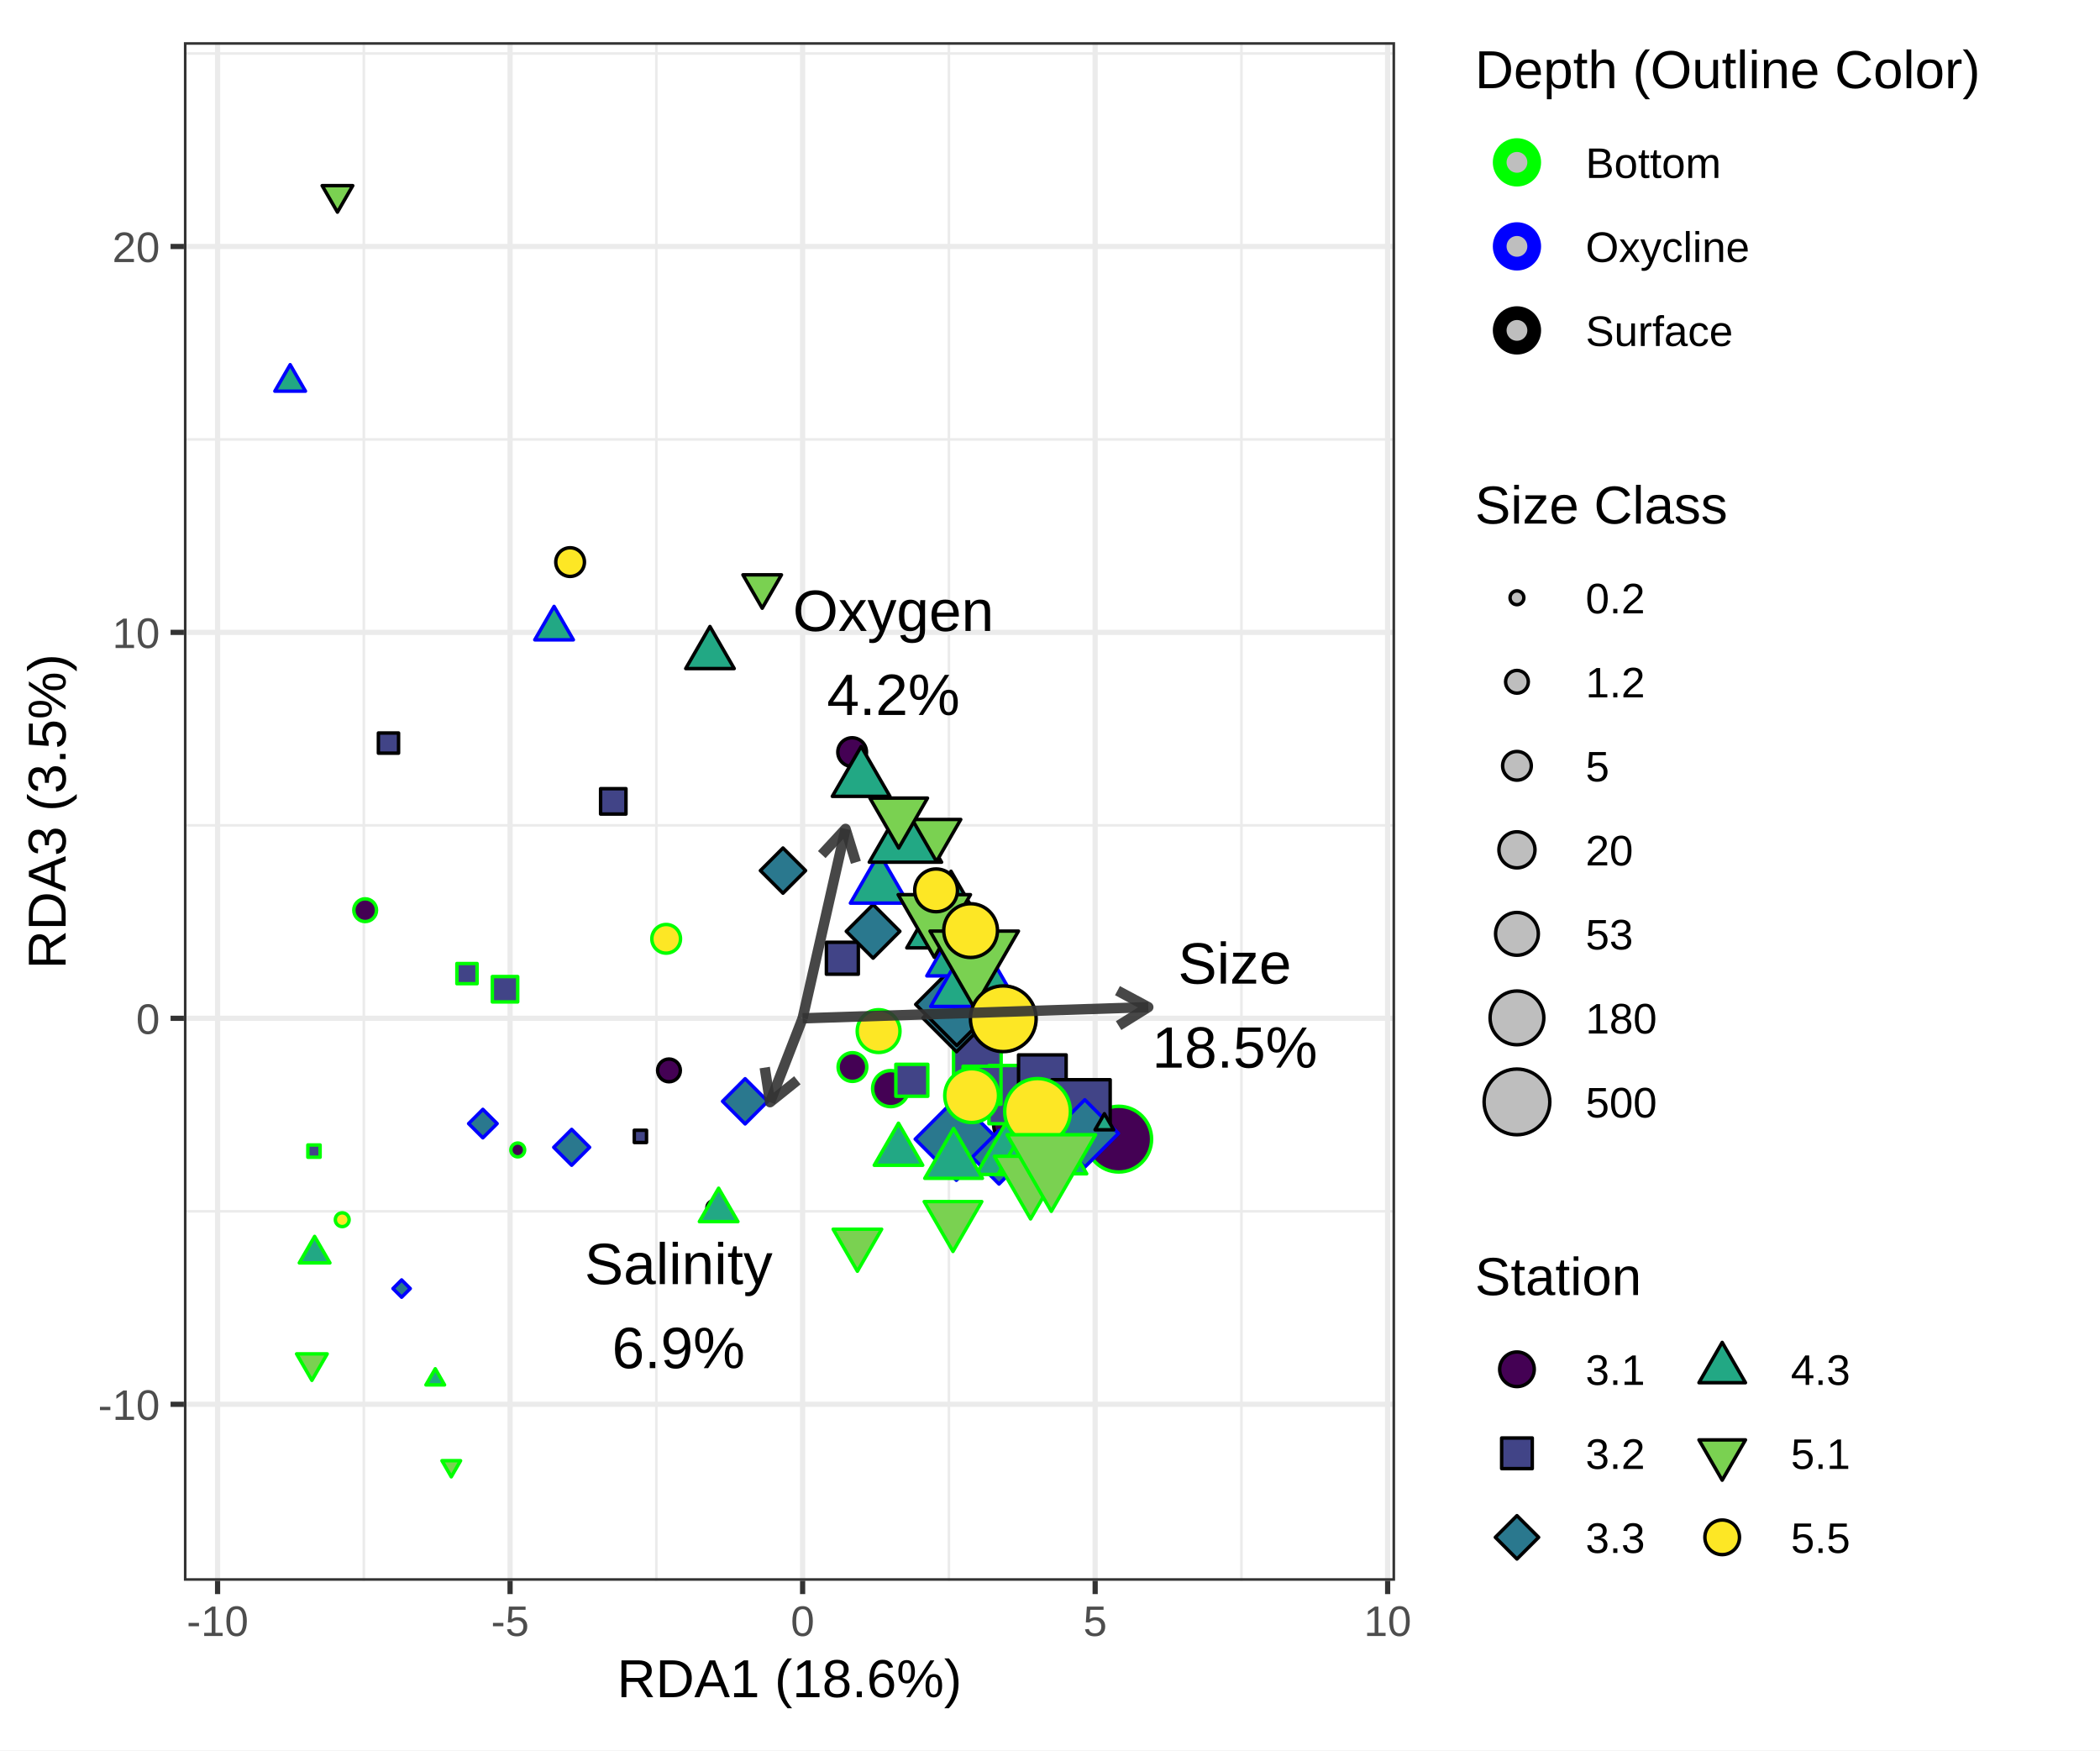
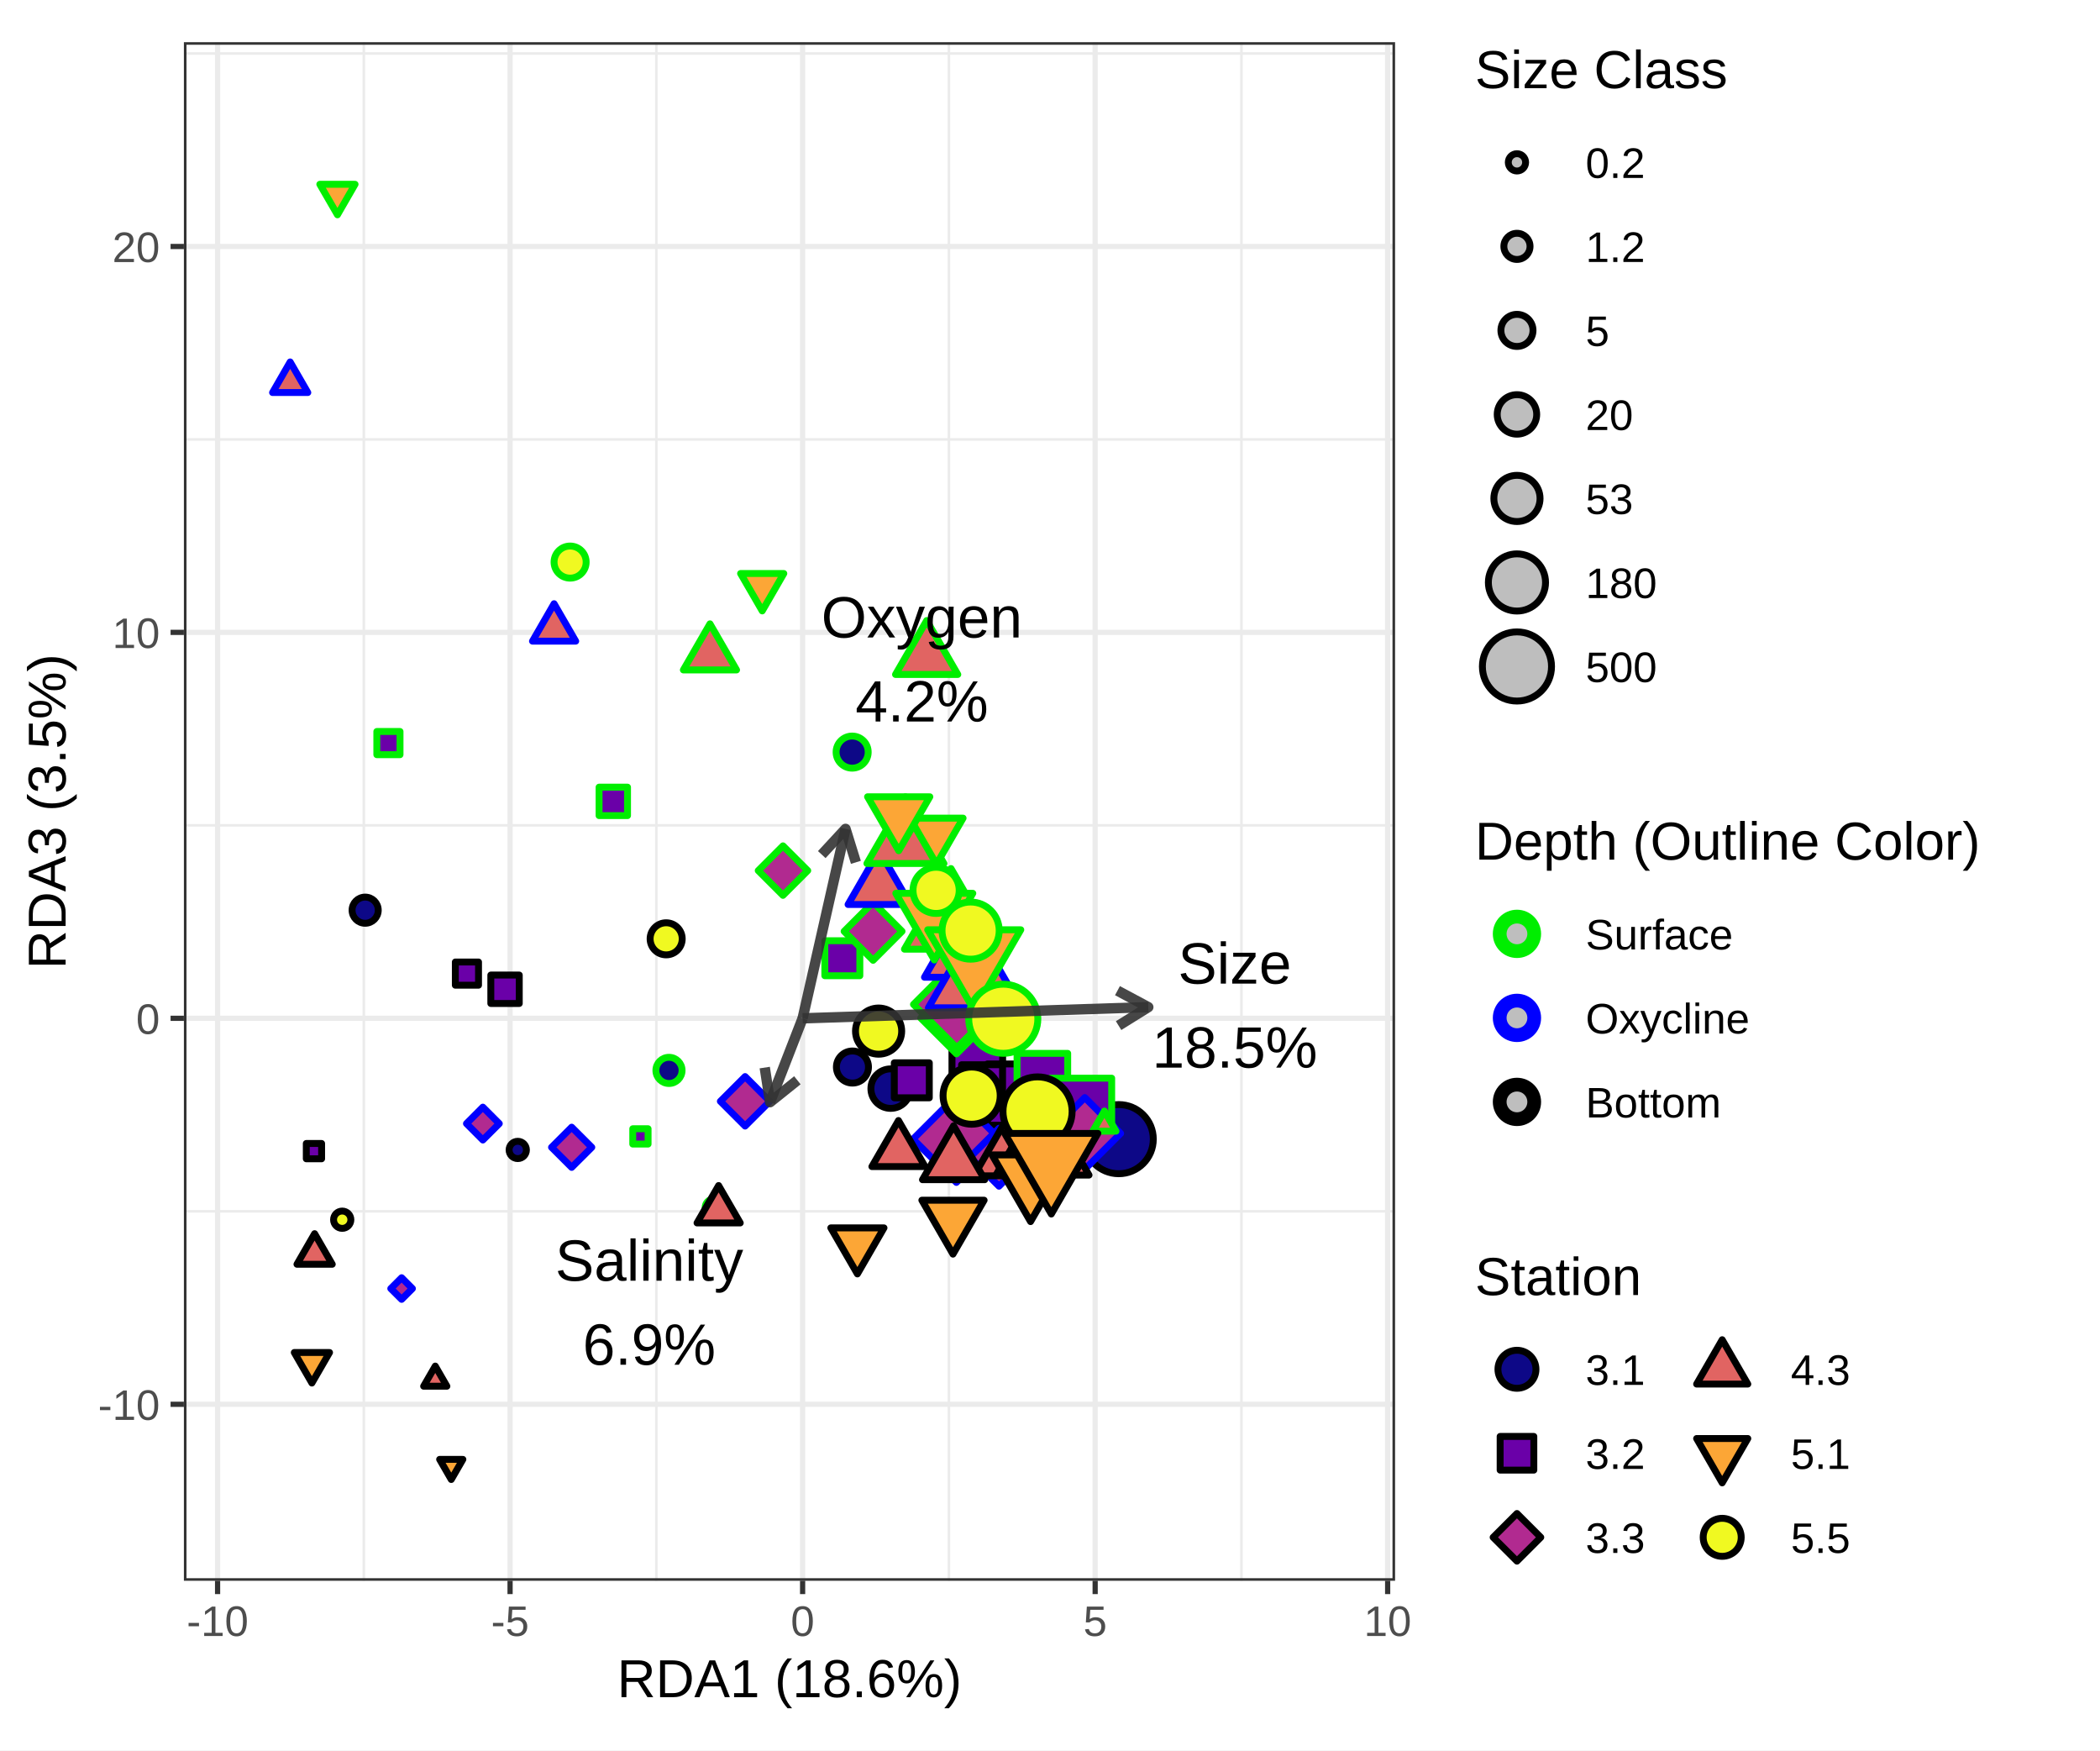
<svg xmlns="http://www.w3.org/2000/svg" class="svglite" width="432.00pt" height="360.00pt" viewBox="0 0 432.00 360.00" version="1.1" id="svg395">
  <defs id="defs4">
    <style type="text/css" id="style2">
    .svglite line, .svglite polyline, .svglite polygon, .svglite path, .svglite rect, .svglite circle {
      fill: none;
      stroke: #000000;
      stroke-linecap: round;
      stroke-linejoin: round;
      stroke-miterlimit: 10.00;
    }
    .svglite text {
      white-space: pre;
    }
  </style>
  </defs>
  <rect width="100%" height="100%" style="stroke: none; fill: #FFFFFF;" id="rect6" />
  <defs id="defs11">
    <clipPath id="cpMC4wMHw0MzIuMDB8MC4wMHwzNjAuMDA=">
      <rect x="0.00" y="0.00" width="432.00" height="360.00" id="rect8" />
    </clipPath>
  </defs>
  <g clip-path="url(#cpMC4wMHw0MzIuMDB8MC4wMHwzNjAuMDA=)" id="g13" />
  <defs id="defs18">
    <clipPath id="cpMC4wMHw0MzIuMDB8My4xOXwzNTYuODE=">
      <rect x="0" y="3.19" width="432.00" height="353.63" id="rect15" />
    </clipPath>
  </defs>
  <g clip-path="url(#cpMC4wMHw0MzIuMDB8My4xOXwzNTYuODE=)" id="g22">
    <rect x="0" y="3.19" width="432.00" height="353.63" style="stroke-width: 1.07; stroke: #FFFFFF; fill: #FFFFFF;" id="rect20" />
  </g>
  <g clip-path="url(#cpMC4wMHw0MzIuMDB8MC4wMHwzNjAuMDA=)" id="g24" />
  <defs id="defs29">
    <clipPath id="cpMzcuODN8Mjg2Ljk4fDguNjd8MzI1LjEx">
      <rect x="37.83" y="8.67" width="249.16" height="316.44" id="rect26" />
    </clipPath>
  </defs>
  <g clip-path="url(#cpMzcuODN8Mjg2Ljk4fDguNjd8MzI1LjEx)" id="g243">
    <rect x="37.83" y="8.67" width="249.16" height="316.44" style="stroke-width: 1.07; stroke: none; fill: #FFFFFF;" id="rect31" />
    <polyline points="37.83,249.12 286.98,249.12 " style="stroke-width: 0.53; stroke: #EBEBEB; stroke-linecap: butt;" id="polyline33" />
    <polyline points="37.83,169.75 286.98,169.75 " style="stroke-width: 0.53; stroke: #EBEBEB; stroke-linecap: butt;" id="polyline35" />
    <polyline points="37.83,90.37 286.98,90.37 " style="stroke-width: 0.53; stroke: #EBEBEB; stroke-linecap: butt;" id="polyline37" />
    <polyline points="37.83,11.00 286.98,11.00 " style="stroke-width: 0.53; stroke: #EBEBEB; stroke-linecap: butt;" id="polyline39" />
    <polyline points="74.85,325.11 74.85,8.67 " style="stroke-width: 0.53; stroke: #EBEBEB; stroke-linecap: butt;" id="polyline41" />
    <polyline points="135.02,325.11 135.02,8.67 " style="stroke-width: 0.53; stroke: #EBEBEB; stroke-linecap: butt;" id="polyline43" />
    <polyline points="195.20,325.11 195.20,8.67 " style="stroke-width: 0.53; stroke: #EBEBEB; stroke-linecap: butt;" id="polyline45" />
    <polyline points="255.38,325.11 255.38,8.67 " style="stroke-width: 0.53; stroke: #EBEBEB; stroke-linecap: butt;" id="polyline47" />
    <polyline points="37.83,288.81 286.98,288.81 " style="stroke-width: 1.07; stroke: #EBEBEB; stroke-linecap: butt;" id="polyline49" />
    <polyline points="37.83,209.43 286.98,209.43 " style="stroke-width: 1.07; stroke: #EBEBEB; stroke-linecap: butt;" id="polyline51" />
    <polyline points="37.83,130.06 286.98,130.06 " style="stroke-width: 1.07; stroke: #EBEBEB; stroke-linecap: butt;" id="polyline53" />
    <polyline points="37.83,50.69 286.98,50.69 " style="stroke-width: 1.07; stroke: #EBEBEB; stroke-linecap: butt;" id="polyline55" />
    <polyline points="44.76,325.11 44.76,8.67 " style="stroke-width: 1.07; stroke: #EBEBEB; stroke-linecap: butt;" id="polyline57" />
    <polyline points="104.93,325.11 104.93,8.67 " style="stroke-width: 1.07; stroke: #EBEBEB; stroke-linecap: butt;" id="polyline59" />
    <polyline points="165.11,325.11 165.11,8.67 " style="stroke-width: 1.07; stroke: #EBEBEB; stroke-linecap: butt;" id="polyline61" />
    <polyline points="225.29,325.11 225.29,8.67 " style="stroke-width: 1.07; stroke: #EBEBEB; stroke-linecap: butt;" id="polyline63" />
    <polyline points="285.46,325.11 285.46,8.67 " style="stroke-width: 1.07; stroke: #EBEBEB; stroke-linecap: butt;" id="polyline65" />
-     <circle cx="106.51" cy="236.50" r="1.42" style="stroke-width: 0.71; stroke: #00FF00; fill: #440154;" id="circle67" />
-     <circle cx="75.12" cy="187.19" r="2.34" style="stroke-width: 0.71; stroke: #00FF00; fill: #440154;" id="circle69" />
-     <circle cx="216.68" cy="230.78" r="5.53" style="stroke-width: 0.71; stroke: #00FF00; fill: #440154;" id="circle71" />
-     <circle cx="183.22" cy="223.89" r="3.71" style="stroke-width: 0.71; stroke: #00FF00; fill: #440154;" id="circle73" />
-     <circle cx="175.36" cy="219.45" r="2.95" style="stroke-width: 0.71; stroke: #00FF00; fill: #440154;" id="circle75" />
-     <circle cx="230.14" cy="234.28" r="6.76" style="stroke-width: 0.71; stroke: #00FF00; fill: #440154;" id="circle77" />
-     <circle cx="218.06" cy="229.11" r="4.40" style="stroke-width: 0.71; stroke: #00FF00; fill: #440154;" id="circle79" />
-     <circle cx="146.84" cy="248.36" r="1.42" style="stroke-width: 0.71; fill: #440154;" id="circle81" />
-     <circle cx="137.62" cy="220.14" r="2.34" style="stroke-width: 0.71; fill: #440154;" id="circle83" />
-     <circle cx="209.91" cy="231.07" r="5.53" style="stroke-width: 0.71; fill: #440154;" id="circle85" />
-     <circle cx="219.60" cy="227.42" r="3.71" style="stroke-width: 0.71; fill: #440154;" id="circle87" />
-     <circle cx="175.30" cy="154.68" r="2.95" style="stroke-width: 0.71; fill: #440154;" id="circle89" />
-     <rect x="63.33" y="235.48" width="2.52" height="2.52" style="stroke-width: 0.71; stroke: #00FF00; fill: #414487;" id="rect91" />
-     <rect x="93.99" y="198.16" width="4.15" height="4.15" style="stroke-width: 0.71; stroke: #00FF00; fill: #414487;" id="rect93" />
-     <rect x="196.16" y="211.90" width="9.79" height="9.79" style="stroke-width: 0.71; stroke: #00FF00; fill: #414487;" id="rect95" />
-     <rect x="184.29" y="218.89" width="6.57" height="6.57" style="stroke-width: 0.71; stroke: #00FF00; fill: #414487;" id="rect97" />
-     <rect x="101.28" y="200.84" width="5.22" height="5.22" style="stroke-width: 0.71; stroke: #00FF00; fill: #414487;" id="rect99" />
-     <rect x="203.44" y="219.13" width="11.98" height="11.98" style="stroke-width: 0.71; stroke: #00FF00; fill: #414487;" id="rect101" />
-     <rect x="198.12" y="219.29" width="7.80" height="7.80" style="stroke-width: 0.71; stroke: #00FF00; fill: #414487;" id="rect103" />
-     <rect x="130.48" y="232.45" width="2.52" height="2.52" style="stroke-width: 0.71; fill: #414487;" id="rect105" />
-     <rect x="77.84" y="150.75" width="4.15" height="4.15" style="stroke-width: 0.71; fill: #414487;" id="rect107" />
-     <rect x="209.53" y="216.95" width="9.79" height="9.79" style="stroke-width: 0.71; fill: #414487;" id="rect109" />
-     <rect x="170.00" y="193.79" width="6.57" height="6.57" style="stroke-width: 0.71; fill: #414487;" id="rect111" />
-     <rect x="123.55" y="162.20" width="5.22" height="5.22" style="stroke-width: 0.71; fill: #414487;" id="rect113" />
-     <rect x="216.40" y="222.06" width="11.98" height="11.98" style="stroke-width: 0.71; fill: #414487;" id="rect115" />
-     <rect x="197.27" y="204.58" width="7.80" height="7.80" style="stroke-width: 0.71; fill: #414487;" id="rect117" />
-     <polygon points="82.62,266.79 84.40,265.01 82.62,263.23 80.84,265.01 " style="stroke-width: 0.71; stroke: #0000FF; fill: #2A788E;" id="polygon119" />
-     <polygon points="99.33,234.01 102.27,231.08 99.33,228.15 96.40,231.08 " style="stroke-width: 0.71; stroke: #0000FF; fill: #2A788E;" id="polygon121" />
-     <polygon points="223.16,240.03 230.08,233.10 223.16,226.18 216.23,233.10 " style="stroke-width: 0.71; stroke: #0000FF; fill: #2A788E;" id="polygon123" />
-     <polygon points="153.28,231.15 157.93,226.50 153.28,221.85 148.64,226.50 " style="stroke-width: 0.71; stroke: #0000FF; fill: #2A788E;" id="polygon125" />
-     <polygon points="117.60,239.65 121.29,235.96 117.60,232.27 113.91,235.96 " style="stroke-width: 0.71; stroke: #0000FF; fill: #2A788E;" id="polygon127" />
-     <polygon points="196.74,242.74 205.21,234.27 196.74,225.80 188.27,234.27 " style="stroke-width: 0.71; stroke: #0000FF; fill: #2A788E;" id="polygon129" />
-     <polygon points="205.51,243.51 211.03,238.00 205.51,232.48 200.00,238.00 " style="stroke-width: 0.71; stroke: #0000FF; fill: #2A788E;" id="polygon131" />
-     <polygon points="196.77,216.30 203.70,209.37 196.77,202.45 189.85,209.37 " style="stroke-width: 0.71; fill: #2A788E;" id="polygon133" />
-     <polygon points="161.07,183.70 165.72,179.05 161.07,174.40 156.42,179.05 " style="stroke-width: 0.71; fill: #2A788E;" id="polygon135" />
-     <polygon points="196.83,215.04 205.30,206.57 196.83,198.11 188.37,206.57 " style="stroke-width: 0.71; fill: #2A788E;" id="polygon137" />
-     <polygon points="179.61,197.06 185.12,191.54 179.61,186.03 174.09,191.54 " style="stroke-width: 0.71; fill: #2A788E;" id="polygon139" />
-     <polygon points="89.54,281.50 91.45,284.82 87.62,284.82 " style="stroke-width: 0.71; stroke: #00FF00; fill: #22A884;" id="polygon141" />
-     <polygon points="64.72,254.28 67.87,259.73 61.57,259.73 " style="stroke-width: 0.71; stroke: #00FF00; fill: #22A884;" id="polygon143" />
-     <polygon points="208.27,228.65 215.71,241.54 200.82,241.54 " style="stroke-width: 0.71; stroke: #00FF00; fill: #22A884;" id="polygon145" />
-     <polygon points="184.83,231.00 189.82,239.65 179.84,239.65 " style="stroke-width: 0.71; stroke: #00FF00; fill: #22A884;" id="polygon147" />
-     <polygon points="147.83,244.37 151.80,251.24 143.87,251.24 " style="stroke-width: 0.71; stroke: #00FF00; fill: #22A884;" id="polygon149" />
-     <polygon points="214.46,225.64 223.55,241.40 205.36,241.40 " style="stroke-width: 0.71; stroke: #00FF00; fill: #22A884;" id="polygon151" />
-     <polygon points="196.17,232.08 202.10,242.34 190.24,242.34 " style="stroke-width: 0.71; stroke: #00FF00; fill: #22A884;" id="polygon153" />
-     <polygon points="59.69,75.00 62.84,80.45 56.54,80.45 " style="stroke-width: 0.71; stroke: #0000FF; fill: #22A884;" id="polygon155" />
-     <polygon points="198.10,187.81 205.54,200.70 190.66,200.70 " style="stroke-width: 0.71; stroke: #0000FF; fill: #22A884;" id="polygon157" />
-     <polygon points="113.98,124.71 117.95,131.59 110.01,131.59 " style="stroke-width: 0.71; stroke: #0000FF; fill: #22A884;" id="polygon159" />
-     <polygon points="200.55,191.23 209.65,206.99 191.46,206.99 " style="stroke-width: 0.71; stroke: #0000FF; fill: #22A884;" id="polygon161" />
-     <polygon points="180.86,175.48 186.79,185.74 174.94,185.74 " style="stroke-width: 0.71; stroke: #0000FF; fill: #22A884;" id="polygon163" />
-     <polygon points="227.19,229.05 229.10,232.36 225.27,232.36 " style="stroke-width: 0.71; fill: #22A884;" id="polygon165" />
-     <polygon points="186.26,164.43 193.70,177.32 178.82,177.32 " style="stroke-width: 0.71; fill: #22A884;" id="polygon167" />
-     <polygon points="146.05,128.85 151.04,137.50 141.06,137.50 " style="stroke-width: 0.71; fill: #22A884;" id="polygon169" />
-     <polygon points="195.64,179.18 204.74,194.94 186.54,194.94 " style="stroke-width: 0.71; fill: #22A884;" id="polygon171" />
-     <polygon points="177.15,153.52 183.07,163.78 171.22,163.78 " style="stroke-width: 0.71; fill: #22A884;" id="polygon173" />
-     <polygon points="69.42,43.63 72.57,38.18 66.27,38.18 " style="stroke-width: 0.71; fill: #7AD151;" id="polygon175" />
-     <polygon points="192.20,196.89 199.64,184.00 184.76,184.00 " style="stroke-width: 0.71; fill: #7AD151;" id="polygon177" />
-     <polygon points="192.65,177.18 197.64,168.53 187.65,168.53 " style="stroke-width: 0.71; fill: #7AD151;" id="polygon179" />
-     <polygon points="156.80,125.09 160.76,118.22 152.83,118.22 " style="stroke-width: 0.71; fill: #7AD151;" id="polygon181" />
-     <polygon points="200.41,207.25 209.51,191.49 191.32,191.49 " style="stroke-width: 0.71; fill: #7AD151;" id="polygon183" />
-     <polygon points="184.88,174.41 190.80,164.14 178.95,164.14 " style="stroke-width: 0.71; fill: #7AD151;" id="polygon185" />
-     <circle cx="70.40" cy="250.85" r="1.42" style="stroke-width: 0.71; stroke: #00FF00; fill: #FDE725;" id="circle187" />
-     <circle cx="199.88" cy="225.33" r="5.53" style="stroke-width: 0.71; stroke: #00FF00; fill: #FDE725;" id="circle189" />
-     <circle cx="137.04" cy="193.08" r="2.95" style="stroke-width: 0.71; stroke: #00FF00; fill: #FDE725;" id="circle191" />
-     <circle cx="213.44" cy="228.58" r="6.76" style="stroke-width: 0.71; stroke: #00FF00; fill: #FDE725;" id="circle193" />
-     <circle cx="180.74" cy="212.06" r="4.40" style="stroke-width: 0.71; stroke: #00FF00; fill: #FDE725;" id="circle195" />
-     <circle cx="199.67" cy="191.39" r="5.53" style="stroke-width: 0.71; fill: #FDE725;" id="circle197" />
-     <circle cx="117.28" cy="115.60" r="2.95" style="stroke-width: 0.71; fill: #FDE725;" id="circle199" />
-     <circle cx="206.39" cy="209.52" r="6.76" style="stroke-width: 0.71; fill: #FDE725;" id="circle201" />
-     <circle cx="192.57" cy="183.11" r="4.40" style="stroke-width: 0.71; fill: #FDE725;" id="circle203" />
-     <polygon points="92.83,303.73 94.75,300.41 90.92,300.41 " style="stroke-width: 0.71; stroke: #00FF00; fill: #7AD151;" id="polygon205" />
-     <polygon points="212.00,250.69 219.44,237.80 204.56,237.80 " style="stroke-width: 0.71; stroke: #00FF00; fill: #7AD151;" id="polygon207" />
-     <polygon points="64.16,283.89 67.31,278.44 61.01,278.44 " style="stroke-width: 0.71; stroke: #00FF00; fill: #7AD151;" id="polygon209" />
-     <polygon points="176.38,261.45 181.37,252.80 171.39,252.80 " style="stroke-width: 0.71; stroke: #00FF00; fill: #7AD151;" id="polygon211" />
-     <polygon points="216.27,249.13 225.37,233.37 207.17,233.37 " style="stroke-width: 0.71; stroke: #00FF00; fill: #7AD151;" id="polygon213" />
-     <polygon points="196.04,257.38 201.97,247.12 190.12,247.12 " style="stroke-width: 0.71; stroke: #00FF00; fill: #7AD151;" id="polygon215" />
+     <circle cx="106.51" cy="236.50" r="1.78" style="stroke-width: 1.42; fill: #0D0887;" id="circle67" />
+     <circle cx="75.12" cy="187.19" r="2.69" style="stroke-width: 1.42; fill: #0D0887;" id="circle69" />
+     <circle cx="216.68" cy="230.78" r="5.88" style="stroke-width: 1.42; fill: #0D0887;" id="circle71" />
+     <circle cx="183.22" cy="223.89" r="4.06" style="stroke-width: 1.42; fill: #0D0887;" id="circle73" />
+     <circle cx="175.36" cy="219.45" r="3.30" style="stroke-width: 1.42; fill: #0D0887;" id="circle75" />
+     <circle cx="230.14" cy="234.28" r="7.11" style="stroke-width: 1.42; fill: #0D0887;" id="circle77" />
+     <circle cx="218.06" cy="229.11" r="4.75" style="stroke-width: 1.42; fill: #0D0887;" id="circle79" />
+     <circle cx="146.84" cy="248.36" r="1.78" style="stroke-width: 1.42; stroke: #00EE00; fill: #0D0887;" id="circle81" />
+     <circle cx="137.62" cy="220.14" r="2.69" style="stroke-width: 1.42; stroke: #00EE00; fill: #0D0887;" id="circle83" />
+     <circle cx="209.91" cy="231.07" r="5.88" style="stroke-width: 1.42; stroke: #00EE00; fill: #0D0887;" id="circle85" />
+     <circle cx="219.60" cy="227.42" r="4.06" style="stroke-width: 1.42; stroke: #00EE00; fill: #0D0887;" id="circle87" />
+     <circle cx="175.30" cy="154.68" r="3.30" style="stroke-width: 1.42; stroke: #00EE00; fill: #0D0887;" id="circle89" />
+     <rect x="63.01" y="235.17" width="3.15" height="3.15" style="stroke-width: 1.42; fill: #6A00A8;" id="rect91" />
+     <rect x="93.67" y="197.85" width="4.77" height="4.77" style="stroke-width: 1.42; fill: #6A00A8;" id="rect93" />
+     <rect x="195.84" y="211.58" width="10.42" height="10.42" style="stroke-width: 1.42; fill: #6A00A8;" id="rect95" />
+     <rect x="183.97" y="218.58" width="7.20" height="7.20" style="stroke-width: 1.42; fill: #6A00A8;" id="rect97" />
+     <rect x="100.97" y="200.53" width="5.85" height="5.85" style="stroke-width: 1.42; fill: #6A00A8;" id="rect99" />
+     <rect x="203.12" y="218.82" width="12.60" height="12.60" style="stroke-width: 1.42; fill: #6A00A8;" id="rect101" />
+     <rect x="197.81" y="218.98" width="8.43" height="8.43" style="stroke-width: 1.42; fill: #6A00A8;" id="rect103" />
+     <rect x="130.17" y="232.14" width="3.15" height="3.15" style="stroke-width: 1.42; stroke: #00EE00; fill: #6A00A8;" id="rect105" />
+     <rect x="77.52" y="150.44" width="4.77" height="4.77" style="stroke-width: 1.42; stroke: #00EE00; fill: #6A00A8;" id="rect107" />
+     <rect x="209.22" y="216.64" width="10.42" height="10.42" style="stroke-width: 1.42; stroke: #00EE00; fill: #6A00A8;" id="rect109" />
+     <rect x="169.68" y="193.47" width="7.20" height="7.20" style="stroke-width: 1.42; stroke: #00EE00; fill: #6A00A8;" id="rect111" />
+     <rect x="123.24" y="161.89" width="5.85" height="5.85" style="stroke-width: 1.42; stroke: #00EE00; fill: #6A00A8;" id="rect113" />
+     <rect x="216.09" y="221.74" width="12.60" height="12.60" style="stroke-width: 1.42; stroke: #00EE00; fill: #6A00A8;" id="rect115" />
+     <rect x="196.96" y="204.26" width="8.43" height="8.43" style="stroke-width: 1.42; stroke: #00EE00; fill: #6A00A8;" id="rect117" />
+     <polygon points="82.62,267.23 84.84,265.01 82.62,262.78 80.39,265.01 " style="stroke-width: 1.42; stroke: #0000FF; fill: #B12A90;" id="polygon119" />
+     <polygon points="99.33,234.46 102.71,231.08 99.33,227.70 95.96,231.08 " style="stroke-width: 1.42; stroke: #0000FF; fill: #B12A90;" id="polygon121" />
+     <polygon points="223.16,240.47 230.53,233.10 223.16,225.73 215.79,233.10 " style="stroke-width: 1.42; stroke: #0000FF; fill: #B12A90;" id="polygon123" />
+     <polygon points="153.28,231.59 158.37,226.50 153.28,221.41 148.19,226.50 " style="stroke-width: 1.42; stroke: #0000FF; fill: #B12A90;" id="polygon125" />
+     <polygon points="117.60,240.09 121.74,235.96 117.60,231.82 113.46,235.96 " style="stroke-width: 1.42; stroke: #0000FF; fill: #B12A90;" id="polygon127" />
+     <polygon points="196.74,243.18 205.65,234.27 196.74,225.36 187.83,234.27 " style="stroke-width: 1.42; stroke: #0000FF; fill: #B12A90;" id="polygon129" />
+     <polygon points="205.51,243.96 211.47,238.00 205.51,232.04 199.55,238.00 " style="stroke-width: 1.42; stroke: #0000FF; fill: #B12A90;" id="polygon131" />
+     <polygon points="196.77,216.74 204.14,209.37 196.77,202.00 189.40,209.37 " style="stroke-width: 1.42; stroke: #00EE00; fill: #B12A90;" id="polygon133" />
+     <polygon points="161.07,184.14 166.16,179.05 161.07,173.96 155.98,179.05 " style="stroke-width: 1.42; stroke: #00EE00; fill: #B12A90;" id="polygon135" />
+     <polygon points="196.83,215.49 205.75,206.57 196.83,197.66 187.92,206.57 " style="stroke-width: 1.42; stroke: #00EE00; fill: #B12A90;" id="polygon137" />
+     <polygon points="179.61,197.50 185.56,191.54 179.61,185.58 173.65,191.54 " style="stroke-width: 1.42; stroke: #00EE00; fill: #B12A90;" id="polygon139" />
+     <polygon points="89.54,280.95 91.93,285.09 87.15,285.09 " style="stroke-width: 1.42; fill: #E16462;" id="polygon141" />
+     <polygon points="64.72,253.72 68.35,260.01 61.09,260.01 " style="stroke-width: 1.42; fill: #E16462;" id="polygon143" />
+     <polygon points="208.27,228.10 216.18,241.82 200.35,241.82 " style="stroke-width: 1.42; fill: #E16462;" id="polygon145" />
+     <polygon points="184.83,230.45 190.30,239.92 179.36,239.92 " style="stroke-width: 1.42; fill: #E16462;" id="polygon147" />
+     <polygon points="147.83,243.82 152.28,251.51 143.39,251.51 " style="stroke-width: 1.42; fill: #E16462;" id="polygon149" />
+     <polygon points="214.46,225.08 224.03,241.67 204.88,241.67 " style="stroke-width: 1.42; fill: #E16462;" id="polygon151" />
+     <polygon points="196.17,231.53 202.57,242.62 189.77,242.62 " style="stroke-width: 1.42; fill: #E16462;" id="polygon153" />
+     <polygon points="59.69,74.44 63.32,80.73 56.07,80.73 " style="stroke-width: 1.42; stroke: #0000FF; fill: #E16462;" id="polygon155" />
+     <polygon points="198.10,187.26 206.02,200.98 190.18,200.98 " style="stroke-width: 1.42; stroke: #0000FF; fill: #E16462;" id="polygon157" />
+     <polygon points="113.98,124.16 118.43,131.86 109.54,131.86 " style="stroke-width: 1.42; stroke: #0000FF; fill: #E16462;" id="polygon159" />
+     <polygon points="200.55,190.68 210.13,207.26 190.98,207.26 " style="stroke-width: 1.42; stroke: #0000FF; fill: #E16462;" id="polygon161" />
+     <polygon points="180.86,174.93 187.27,186.02 174.46,186.02 " style="stroke-width: 1.42; stroke: #0000FF; fill: #E16462;" id="polygon163" />
+     <polygon points="227.19,228.50 229.58,232.64 224.80,232.64 " style="stroke-width: 1.42; stroke: #00EE00; fill: #E16462;" id="polygon165" />
+     <polygon points="186.26,163.88 194.18,177.59 178.34,177.59 " style="stroke-width: 1.42; stroke: #00EE00; fill: #E16462;" id="polygon167" />
+     <polygon points="146.05,128.30 151.52,137.78 140.58,137.78 " style="stroke-width: 1.42; stroke: #00EE00; fill: #E16462;" id="polygon169" />
+     <polygon points="195.64,178.63 205.22,195.21 186.06,195.21 " style="stroke-width: 1.42; stroke: #00EE00; fill: #E16462;" id="polygon171" />
+     <polygon points="183.55,164.06 170.74,164.06 177.15,152.97 " style="fill:#e16462;stroke:#00ee00;stroke-width:1.42;stroke-linecap:round;stroke-linejoin:round;stroke-miterlimit:10" id="polygon173" transform="translate(13.48297,-25.34798)" />
+     <polygon points="69.42,44.18 73.04,37.90 65.79,37.90 " style="stroke-width: 1.42; stroke: #00EE00; fill: #FCA636;" id="polygon175" />
+     <polygon points="192.20,197.44 200.12,183.72 184.28,183.72 " style="stroke-width: 1.42; stroke: #00EE00; fill: #FCA636;" id="polygon177" />
+     <polygon points="192.65,177.73 198.12,168.26 187.18,168.26 " style="stroke-width: 1.42; stroke: #00EE00; fill: #FCA636;" id="polygon179" />
+     <polygon points="156.80,125.64 161.24,117.95 152.35,117.95 " style="stroke-width: 1.42; stroke: #00EE00; fill: #FCA636;" id="polygon181" />
+     <polygon points="200.41,207.80 209.99,191.22 190.84,191.22 " style="stroke-width: 1.42; stroke: #00EE00; fill: #FCA636;" id="polygon183" />
+     <polygon points="184.88,174.96 191.28,163.87 178.47,163.87 " style="stroke-width: 1.42; stroke: #00EE00; fill: #FCA636;" id="polygon185" />
+     <circle cx="70.40" cy="250.85" r="1.78" style="stroke-width: 1.42; fill: #F0F921;" id="circle187" />
+     <circle cx="199.88" cy="225.33" r="5.88" style="stroke-width: 1.42; fill: #F0F921;" id="circle189" />
+     <circle cx="137.04" cy="193.08" r="3.30" style="stroke-width: 1.42; fill: #F0F921;" id="circle191" />
+     <circle cx="213.44" cy="228.58" r="7.11" style="stroke-width: 1.42; fill: #F0F921;" id="circle193" />
+     <circle cx="180.74" cy="212.06" r="4.75" style="stroke-width: 1.42; fill: #F0F921;" id="circle195" />
+     <circle cx="199.67" cy="191.39" r="5.88" style="stroke-width: 1.42; stroke: #00EE00; fill: #F0F921;" id="circle197" />
+     <circle cx="117.28" cy="115.60" r="3.30" style="stroke-width: 1.42; stroke: #00EE00; fill: #F0F921;" id="circle199" />
+     <circle cx="206.39" cy="209.52" r="7.11" style="stroke-width: 1.42; stroke: #00EE00; fill: #F0F921;" id="circle201" />
+     <circle cx="192.57" cy="183.11" r="4.75" style="stroke-width: 1.42; stroke: #00EE00; fill: #F0F921;" id="circle203" />
+     <polygon points="92.83,304.28 95.22,300.14 90.44,300.14 " style="stroke-width: 1.42; fill: #FCA636;" id="polygon205" />
+     <polygon points="212.00,251.24 219.92,237.52 204.08,237.52 " style="stroke-width: 1.42; fill: #FCA636;" id="polygon207" />
+     <polygon points="64.16,284.44 67.79,278.16 60.54,278.16 " style="stroke-width: 1.42; fill: #FCA636;" id="polygon209" />
+     <polygon points="176.38,262.00 181.85,252.53 170.91,252.53 " style="stroke-width: 1.42; fill: #FCA636;" id="polygon211" />
+     <polygon points="216.27,249.68 225.84,233.10 206.69,233.10 " style="stroke-width: 1.42; fill: #FCA636;" id="polygon213" />
+     <polygon points="196.04,257.93 202.45,246.84 189.64,246.84 " style="stroke-width: 1.42; fill: #FCA636;" id="polygon215" />
    <line x1="165.11" y1="209.43" x2="158.41" y2="226.68" style="stroke-width: 2.13; stroke: #333333; stroke-opacity: 0.90; stroke-linecap: butt;" id="line217" />
    <polyline points="157.32,219.56 158.41,226.68 164.03,222.17 " style="stroke-width: 2.13; stroke: #333333; stroke-opacity: 0.90; stroke-linecap: butt;" id="polyline219" />
    <line x1="165.11" y1="209.43" x2="173.94" y2="170.47" style="stroke-width: 2.13; stroke: #333333; stroke-opacity: 0.90; stroke-linecap: butt;" id="line221" />
    <polyline points="176.07,177.35 173.94,170.47 169.05,175.76 " style="stroke-width: 2.13; stroke: #333333; stroke-opacity: 0.90; stroke-linecap: butt;" id="polyline223" />
    <line x1="165.11" y1="209.43" x2="236.22" y2="207.13" style="stroke-width: 2.13; stroke: #333333; stroke-opacity: 0.90; stroke-linecap: butt;" id="line225" />
    <polyline points="230.11,210.93 236.22,207.13 229.88,203.74 " style="stroke-width: 2.13; stroke: #333333; stroke-opacity: 0.90; stroke-linecap: butt;" id="polyline227" />
-     <text x="156.74" y="226.72" style="font-size:12px;font-family:Arimo;text-anchor:middle;white-space:pre" textLength="44.4" lengthAdjust="spacingAndGlyphs" id="text229" transform="translate(-17.16102,37.37288)">Salinity</text>
-     <text x="156.74" y="244" style="font-size:12px;font-family:Arimo;text-anchor:middle;white-space:pre" textLength="30.5" lengthAdjust="spacingAndGlyphs" id="text231" transform="translate(-17.16102,37.37288)">6.9%</text>
-     <text x="176.15" y="156.46" style="font-size:12px;font-family:Arimo;text-anchor:middle;white-space:pre" textLength="46.27" lengthAdjust="spacingAndGlyphs" id="text233" transform="translate(7.627119,-26.69492)">Oxygen</text>
-     <text x="176.15" y="173.74" style="font-size:12px;font-family:Arimo;text-anchor:middle;white-space:pre" textLength="30.5" lengthAdjust="spacingAndGlyphs" id="text235" transform="translate(7.627119,-26.69492)">4.2%</text>
+     <text x="156.74" y="226.72" style="font-size:12px;font-family:Arimo;text-anchor:middle;white-space:pre" textLength="44.4" lengthAdjust="spacingAndGlyphs" id="text229" transform="translate(-23.19071,36.67367)">Salinity</text>
+     <text x="156.74" y="244" style="font-size:12px;font-family:Arimo;text-anchor:middle;white-space:pre" textLength="30.5" lengthAdjust="spacingAndGlyphs" id="text231" transform="translate(-23.19071,36.67367)">6.9%</text>
+     <text x="176.15" y="156.46" style="font-size:12px;font-family:Arimo;text-anchor:middle;white-space:pre" textLength="46.27" lengthAdjust="spacingAndGlyphs" id="text233" transform="translate(13.48297,-25.34798)">Oxygen</text>
+     <text x="176.15" y="173.74" style="font-size:12px;font-family:Arimo;text-anchor:middle;white-space:pre" textLength="30.5" lengthAdjust="spacingAndGlyphs" id="text235" transform="translate(13.48297,-25.34798)">4.2%</text>
    <text x="254.00" y="202.29" text-anchor="middle" style="font-size: 12.00px; font-family: &quot;Arimo&quot;;" textLength="24.64px" lengthAdjust="spacingAndGlyphs" id="text237">Size</text>
    <text x="254.00" y="219.57" text-anchor="middle" style="font-size: 12.00px; font-family: &quot;Arimo&quot;;" textLength="38.14px" lengthAdjust="spacingAndGlyphs" id="text239">18.5%</text>
    <rect x="37.83" y="8.67" width="249.16" height="316.44" style="stroke-width: 1.07; stroke: #333333;" id="rect241" />
  </g>
  <g clip-path="url(#cpMC4wMHw0MzIuMDB8MC4wMHwzNjAuMDA=)" id="g393">
    <text x="32.89" y="292.02" text-anchor="end" style="font-size: 8.80px;fill: #4D4D4D; font-family: &quot;Arimo&quot;;" textLength="14.36px" lengthAdjust="spacingAndGlyphs" id="text245">-10</text>
    <text x="32.89" y="212.64" text-anchor="end" style="font-size: 8.80px;fill: #4D4D4D; font-family: &quot;Arimo&quot;;" textLength="5.59px" lengthAdjust="spacingAndGlyphs" id="text247">0</text>
    <text x="32.89" y="133.27" text-anchor="end" style="font-size: 8.80px;fill: #4D4D4D; font-family: &quot;Arimo&quot;;" textLength="11.19px" lengthAdjust="spacingAndGlyphs" id="text249">10</text>
    <text x="32.89" y="53.90" text-anchor="end" style="font-size: 8.80px;fill: #4D4D4D; font-family: &quot;Arimo&quot;;" textLength="11.19px" lengthAdjust="spacingAndGlyphs" id="text251">20</text>
    <polyline points="35.09,288.81 37.83,288.81 " style="stroke-width: 1.07; stroke: #333333; stroke-linecap: butt;" id="polyline253" />
    <polyline points="35.09,209.43 37.83,209.43 " style="stroke-width: 1.07; stroke: #333333; stroke-linecap: butt;" id="polyline255" />
    <polyline points="35.09,130.06 37.83,130.06 " style="stroke-width: 1.07; stroke: #333333; stroke-linecap: butt;" id="polyline257" />
    <polyline points="35.09,50.69 37.83,50.69 " style="stroke-width: 1.07; stroke: #333333; stroke-linecap: butt;" id="polyline259" />
    <polyline points="44.76,327.85 44.76,325.11 " style="stroke-width: 1.07; stroke: #333333; stroke-linecap: butt;" id="polyline261" />
    <polyline points="104.93,327.85 104.93,325.11 " style="stroke-width: 1.07; stroke: #333333; stroke-linecap: butt;" id="polyline263" />
    <polyline points="165.11,327.85 165.11,325.11 " style="stroke-width: 1.07; stroke: #333333; stroke-linecap: butt;" id="polyline265" />
    <polyline points="225.29,327.85 225.29,325.11 " style="stroke-width: 1.07; stroke: #333333; stroke-linecap: butt;" id="polyline267" />
    <polyline points="285.46,327.85 285.46,325.11 " style="stroke-width: 1.07; stroke: #333333; stroke-linecap: butt;" id="polyline269" />
    <text x="44.76" y="336.46" text-anchor="middle" style="font-size: 8.80px;fill: #4D4D4D; font-family: &quot;Arimo&quot;;" textLength="14.36px" lengthAdjust="spacingAndGlyphs" id="text271">-10</text>
    <text x="104.93" y="336.46" text-anchor="middle" style="font-size: 8.80px;fill: #4D4D4D; font-family: &quot;Arimo&quot;;" textLength="8.77px" lengthAdjust="spacingAndGlyphs" id="text273">-5</text>
    <text x="165.11" y="336.46" text-anchor="middle" style="font-size: 8.80px;fill: #4D4D4D; font-family: &quot;Arimo&quot;;" textLength="5.59px" lengthAdjust="spacingAndGlyphs" id="text275">0</text>
    <text x="225.29" y="336.46" text-anchor="middle" style="font-size: 8.80px;fill: #4D4D4D; font-family: &quot;Arimo&quot;;" textLength="5.59px" lengthAdjust="spacingAndGlyphs" id="text277">5</text>
    <text x="285.46" y="336.46" text-anchor="middle" style="font-size: 8.80px;fill: #4D4D4D; font-family: &quot;Arimo&quot;;" textLength="11.19px" lengthAdjust="spacingAndGlyphs" id="text279">10</text>
    <text x="162.40" y="349.04" text-anchor="middle" style="font-size: 11.00px; font-family: &quot;Arimo&quot;;" textLength="77.48px" lengthAdjust="spacingAndGlyphs" id="text281">RDA1 (18.6%)</text>
    <text transform="translate(13.50,166.89) rotate(-90)" text-anchor="middle" style="font-size: 11.00px; font-family: &quot;Arimo&quot;;" textLength="70.48px" lengthAdjust="spacingAndGlyphs" id="text283">RDA3 (3.5%)</text>
-     <rect x="297.94" y="3.49" width="128.58" height="78.59" style="stroke-width: 1.07; stroke: none; fill: #FFFFFF;" id="rect285" />
-     <text x="303.42" y="18.13" style="font-size: 11.00px; font-family: &quot;Arimo&quot;;" textLength="117.62px" lengthAdjust="spacingAndGlyphs" id="text287">Depth (Outline Color)</text>
+     <rect x="297.94" y="3.49" width="65.99" height="147.71" style="stroke-width: 1.07; stroke: none; fill: #FFFFFF;" id="rect285" />
+     <text x="303.42" y="18.13" style="font-size: 11.00px; font-family: &quot;Arimo&quot;;" textLength="55.03px" lengthAdjust="spacingAndGlyphs" id="text287">Size Class</text>
    <rect x="303.42" y="24.75" width="17.28" height="17.28" style="stroke-width: 1.07; stroke: none; fill: #FFFFFF;" id="rect289" />
-     <circle cx="312.06" cy="33.39" r="3.55" style="stroke-width: 2.83; stroke: #00FF00; fill: #BEBEBE;" id="circle291" />
+     <circle cx="312.06" cy="33.39" r="1.78" style="stroke-width: 1.42; fill: #BEBEBE;" id="circle291" />
    <rect x="303.42" y="42.03" width="17.28" height="17.28" style="stroke-width: 1.07; stroke: none; fill: #FFFFFF;" id="rect293" />
-     <circle cx="312.06" cy="50.67" r="3.55" style="stroke-width: 2.83; stroke: #0000FF; fill: #BEBEBE;" id="circle295" />
+     <circle cx="312.06" cy="50.67" r="2.69" style="stroke-width: 1.42; fill: #BEBEBE;" id="circle295" />
    <rect x="303.42" y="59.31" width="17.28" height="17.28" style="stroke-width: 1.07; stroke: none; fill: #FFFFFF;" id="rect297" />
-     <circle cx="312.06" cy="67.95" r="3.55" style="stroke-width: 2.83; fill: #BEBEBE;" id="circle299" />
-     <text x="326.18" y="36.60" style="font-size: 8.80px; font-family: &quot;Arimo&quot;;" textLength="32.27px" lengthAdjust="spacingAndGlyphs" id="text301">Bottom</text>
-     <text x="326.18" y="53.88" style="font-size: 8.80px; font-family: &quot;Arimo&quot;;" textLength="38.06px" lengthAdjust="spacingAndGlyphs" id="text303">Oxycline</text>
-     <text x="326.18" y="71.16" style="font-size: 8.80px; font-family: &quot;Arimo&quot;;" textLength="33.52px" lengthAdjust="spacingAndGlyphs" id="text305">Surface</text>
-     <rect x="297.94" y="93.03" width="65.99" height="147.71" style="stroke-width: 1.07; stroke: none; fill: #FFFFFF;" id="rect307" />
-     <text x="303.42" y="107.68" style="font-size: 11.00px; font-family: &quot;Arimo&quot;;" textLength="55.03px" lengthAdjust="spacingAndGlyphs" id="text309">Size Class</text>
-     <rect x="303.42" y="114.30" width="17.28" height="17.28" style="stroke-width: 1.07; stroke: none; fill: #FFFFFF;" id="rect311" />
-     <circle cx="312.06" cy="122.94" r="1.42" style="stroke-width: 0.71; fill: #BEBEBE;" id="circle313" />
-     <rect x="303.42" y="131.58" width="17.28" height="17.28" style="stroke-width: 1.07; stroke: none; fill: #FFFFFF;" id="rect315" />
-     <circle cx="312.06" cy="140.22" r="2.34" style="stroke-width: 0.71; fill: #BEBEBE;" id="circle317" />
-     <rect x="303.42" y="148.86" width="17.28" height="17.28" style="stroke-width: 1.07; stroke: none; fill: #FFFFFF;" id="rect319" />
-     <circle cx="312.06" cy="157.50" r="2.95" style="stroke-width: 0.71; fill: #BEBEBE;" id="circle321" />
-     <rect x="303.42" y="166.14" width="17.28" height="17.28" style="stroke-width: 1.07; stroke: none; fill: #FFFFFF;" id="rect323" />
-     <circle cx="312.06" cy="174.78" r="3.71" style="stroke-width: 0.71; fill: #BEBEBE;" id="circle325" />
-     <rect x="303.42" y="183.42" width="17.28" height="17.28" style="stroke-width: 1.07; stroke: none; fill: #FFFFFF;" id="rect327" />
-     <circle cx="312.06" cy="192.06" r="4.40" style="stroke-width: 0.71; fill: #BEBEBE;" id="circle329" />
-     <rect x="303.42" y="200.70" width="17.28" height="17.28" style="stroke-width: 1.07; stroke: none; fill: #FFFFFF;" id="rect331" />
-     <circle cx="312.06" cy="209.34" r="5.53" style="stroke-width: 0.71; fill: #BEBEBE;" id="circle333" />
-     <rect x="303.42" y="217.98" width="17.28" height="17.28" style="stroke-width: 1.07; stroke: none; fill: #FFFFFF;" id="rect335" />
-     <circle cx="312.06" cy="226.62" r="6.76" style="stroke-width: 0.71; fill: #BEBEBE;" id="circle337" />
-     <text x="326.18" y="126.15" style="font-size: 8.80px; font-family: &quot;Arimo&quot;;" textLength="13.98px" lengthAdjust="spacingAndGlyphs" id="text339">0.2</text>
-     <text x="326.18" y="143.43" style="font-size: 8.80px; font-family: &quot;Arimo&quot;;" textLength="13.98px" lengthAdjust="spacingAndGlyphs" id="text341">1.2</text>
-     <text x="326.18" y="160.71" style="font-size: 8.80px; font-family: &quot;Arimo&quot;;" textLength="5.59px" lengthAdjust="spacingAndGlyphs" id="text343">5</text>
-     <text x="326.18" y="177.99" style="font-size: 8.80px; font-family: &quot;Arimo&quot;;" textLength="11.19px" lengthAdjust="spacingAndGlyphs" id="text345">20</text>
-     <text x="326.18" y="195.27" style="font-size: 8.80px; font-family: &quot;Arimo&quot;;" textLength="11.19px" lengthAdjust="spacingAndGlyphs" id="text347">53</text>
-     <text x="326.18" y="212.55" style="font-size: 8.80px; font-family: &quot;Arimo&quot;;" textLength="16.78px" lengthAdjust="spacingAndGlyphs" id="text349">180</text>
-     <text x="326.18" y="229.83" style="font-size: 8.80px; font-family: &quot;Arimo&quot;;" textLength="16.78px" lengthAdjust="spacingAndGlyphs" id="text351">500</text>
+     <circle cx="312.06" cy="67.95" r="3.30" style="stroke-width: 1.42; fill: #BEBEBE;" id="circle299" />
+     <rect x="303.42" y="76.59" width="17.28" height="17.28" style="stroke-width: 1.07; stroke: none; fill: #FFFFFF;" id="rect301" />
+     <circle cx="312.06" cy="85.23" r="4.06" style="stroke-width: 1.42; fill: #BEBEBE;" id="circle303" />
+     <rect x="303.42" y="93.87" width="17.28" height="17.28" style="stroke-width: 1.07; stroke: none; fill: #FFFFFF;" id="rect305" />
+     <circle cx="312.06" cy="102.51" r="4.75" style="stroke-width: 1.42; fill: #BEBEBE;" id="circle307" />
+     <rect x="303.42" y="111.15" width="17.28" height="17.28" style="stroke-width: 1.07; stroke: none; fill: #FFFFFF;" id="rect309" />
+     <circle cx="312.06" cy="119.79" r="5.88" style="stroke-width: 1.42; fill: #BEBEBE;" id="circle311" />
+     <rect x="303.42" y="128.43" width="17.28" height="17.28" style="stroke-width: 1.07; stroke: none; fill: #FFFFFF;" id="rect313" />
+     <circle cx="312.06" cy="137.07" r="7.11" style="stroke-width: 1.42; fill: #BEBEBE;" id="circle315" />
+     <text x="326.18" y="36.60" style="font-size: 8.80px; font-family: &quot;Arimo&quot;;" textLength="13.98px" lengthAdjust="spacingAndGlyphs" id="text317">0.2</text>
+     <text x="326.18" y="53.88" style="font-size: 8.80px; font-family: &quot;Arimo&quot;;" textLength="13.98px" lengthAdjust="spacingAndGlyphs" id="text319">1.2</text>
+     <text x="326.18" y="71.16" style="font-size: 8.80px; font-family: &quot;Arimo&quot;;" textLength="5.59px" lengthAdjust="spacingAndGlyphs" id="text321">5</text>
+     <text x="326.18" y="88.44" style="font-size: 8.80px; font-family: &quot;Arimo&quot;;" textLength="11.19px" lengthAdjust="spacingAndGlyphs" id="text323">20</text>
+     <text x="326.18" y="105.72" style="font-size: 8.80px; font-family: &quot;Arimo&quot;;" textLength="11.19px" lengthAdjust="spacingAndGlyphs" id="text325">53</text>
+     <text x="326.18" y="123.00" style="font-size: 8.80px; font-family: &quot;Arimo&quot;;" textLength="16.78px" lengthAdjust="spacingAndGlyphs" id="text327">180</text>
+     <text x="326.18" y="140.28" style="font-size: 8.80px; font-family: &quot;Arimo&quot;;" textLength="16.78px" lengthAdjust="spacingAndGlyphs" id="text329">500</text>
+     <rect x="297.94" y="162.15" width="128.58" height="78.59" style="stroke-width: 1.07; stroke: none; fill: #FFFFFF;" id="rect331" />
+     <text x="303.42" y="176.80" style="font-size: 11.00px; font-family: &quot;Arimo&quot;;" textLength="117.62px" lengthAdjust="spacingAndGlyphs" id="text333">Depth (Outline Color)</text>
+     <rect x="303.42" y="183.42" width="17.28" height="17.28" style="stroke-width: 1.07; stroke: none; fill: #FFFFFF;" id="rect335" />
+     <circle cx="312.06" cy="192.06" r="3.55" style="stroke-width: 2.83; stroke: #00EE00; fill: #BEBEBE;" id="circle337" />
+     <rect x="303.42" y="200.70" width="17.28" height="17.28" style="stroke-width: 1.07; stroke: none; fill: #FFFFFF;" id="rect339" />
+     <circle cx="312.06" cy="209.34" r="3.55" style="stroke-width: 2.83; stroke: #0000FF; fill: #BEBEBE;" id="circle341" />
+     <rect x="303.42" y="217.98" width="17.28" height="17.28" style="stroke-width: 1.07; stroke: none; fill: #FFFFFF;" id="rect343" />
+     <circle cx="312.06" cy="226.62" r="3.55" style="stroke-width: 2.83; fill: #BEBEBE;" id="circle345" />
+     <text x="326.18" y="195.27" style="font-size: 8.80px; font-family: &quot;Arimo&quot;;" textLength="33.52px" lengthAdjust="spacingAndGlyphs" id="text347">Surface</text>
+     <text x="326.18" y="212.55" style="font-size: 8.80px; font-family: &quot;Arimo&quot;;" textLength="38.06px" lengthAdjust="spacingAndGlyphs" id="text349">Oxycline</text>
+     <text x="326.18" y="229.83" style="font-size: 8.80px; font-family: &quot;Arimo&quot;;" textLength="32.27px" lengthAdjust="spacingAndGlyphs" id="text351">Bottom</text>
    <rect x="297.94" y="251.70" width="89.92" height="78.59" style="stroke-width: 1.07; stroke: none; fill: #FFFFFF;" id="rect353" />
    <text x="303.42" y="266.35" style="font-size: 11.00px; font-family: &quot;Arimo&quot;;" textLength="39.11px" lengthAdjust="spacingAndGlyphs" id="text355">Station</text>
    <rect x="303.42" y="272.97" width="17.28" height="17.28" style="stroke-width: 1.07; stroke: none; fill: #FFFFFF;" id="rect357" />
-     <circle cx="312.06" cy="281.61" r="3.56" style="stroke-width: 0.71; fill: #440154;" id="circle359" />
+     <circle cx="312.06" cy="281.61" r="3.91" style="stroke-width: 1.42; fill: #0D0887;" id="circle359" />
    <rect x="303.42" y="290.25" width="17.28" height="17.28" style="stroke-width: 1.07; stroke: none; fill: #FFFFFF;" id="rect361" />
-     <rect x="308.91" y="295.74" width="6.30" height="6.30" style="stroke-width: 0.71; fill: #414487;" id="rect363" />
+     <rect x="308.60" y="295.42" width="6.93" height="6.93" style="stroke-width: 1.42; fill: #6A00A8;" id="rect363" />
    <rect x="303.42" y="307.53" width="17.28" height="17.28" style="stroke-width: 1.07; stroke: none; fill: #FFFFFF;" id="rect365" />
-     <polygon points="312.06,320.63 316.52,316.17 312.06,311.71 307.61,316.17 " style="stroke-width: 0.71; fill: #2A788E;" id="polygon367" />
+     <polygon points="312.06,321.07 316.96,316.17 312.06,311.27 307.16,316.17 " style="stroke-width: 1.42; fill: #B12A90;" id="polygon367" />
    <rect x="345.64" y="272.97" width="17.28" height="17.28" style="stroke-width: 1.07; stroke: none; fill: #FFFFFF;" id="rect369" />
-     <polygon points="354.28,276.08 359.07,284.37 349.50,284.37 " style="stroke-width: 0.71; fill: #22A884;" id="polygon371" />
+     <polygon points="354.28,275.53 359.55,284.65 349.02,284.65 " style="stroke-width: 1.42; fill: #E16462;" id="polygon371" />
    <rect x="345.64" y="290.25" width="17.28" height="17.28" style="stroke-width: 1.07; stroke: none; fill: #FFFFFF;" id="rect373" />
-     <polygon points="354.28,304.42 359.07,296.13 349.50,296.13 " style="stroke-width: 0.71; fill: #7AD151;" id="polygon375" />
+     <polygon points="354.28,304.97 359.55,295.85 349.02,295.85 " style="stroke-width: 1.42; fill: #FCA636;" id="polygon375" />
    <rect x="345.64" y="307.53" width="17.28" height="17.28" style="stroke-width: 1.07; stroke: none; fill: #FFFFFF;" id="rect377" />
-     <circle cx="354.28" cy="316.17" r="3.56" style="stroke-width: 0.71; fill: #FDE725;" id="circle379" />
+     <circle cx="354.28" cy="316.17" r="3.91" style="stroke-width: 1.42; fill: #F0F921;" id="circle379" />
    <text x="326.18" y="284.82" style="font-size: 8.80px; font-family: &quot;Arimo&quot;;" textLength="13.98px" lengthAdjust="spacingAndGlyphs" id="text381">3.1</text>
    <text x="326.18" y="302.10" style="font-size: 8.80px; font-family: &quot;Arimo&quot;;" textLength="13.98px" lengthAdjust="spacingAndGlyphs" id="text383">3.2</text>
    <text x="326.18" y="319.38" style="font-size: 8.80px; font-family: &quot;Arimo&quot;;" textLength="13.98px" lengthAdjust="spacingAndGlyphs" id="text385">3.3</text>
    <text x="368.40" y="284.82" style="font-size: 8.80px; font-family: &quot;Arimo&quot;;" textLength="13.98px" lengthAdjust="spacingAndGlyphs" id="text387">4.3</text>
    <text x="368.40" y="302.10" style="font-size: 8.80px; font-family: &quot;Arimo&quot;;" textLength="13.98px" lengthAdjust="spacingAndGlyphs" id="text389">5.1</text>
    <text x="368.40" y="319.38" style="font-size: 8.80px; font-family: &quot;Arimo&quot;;" textLength="13.98px" lengthAdjust="spacingAndGlyphs" id="text391">5.5</text>
  </g>
</svg>
